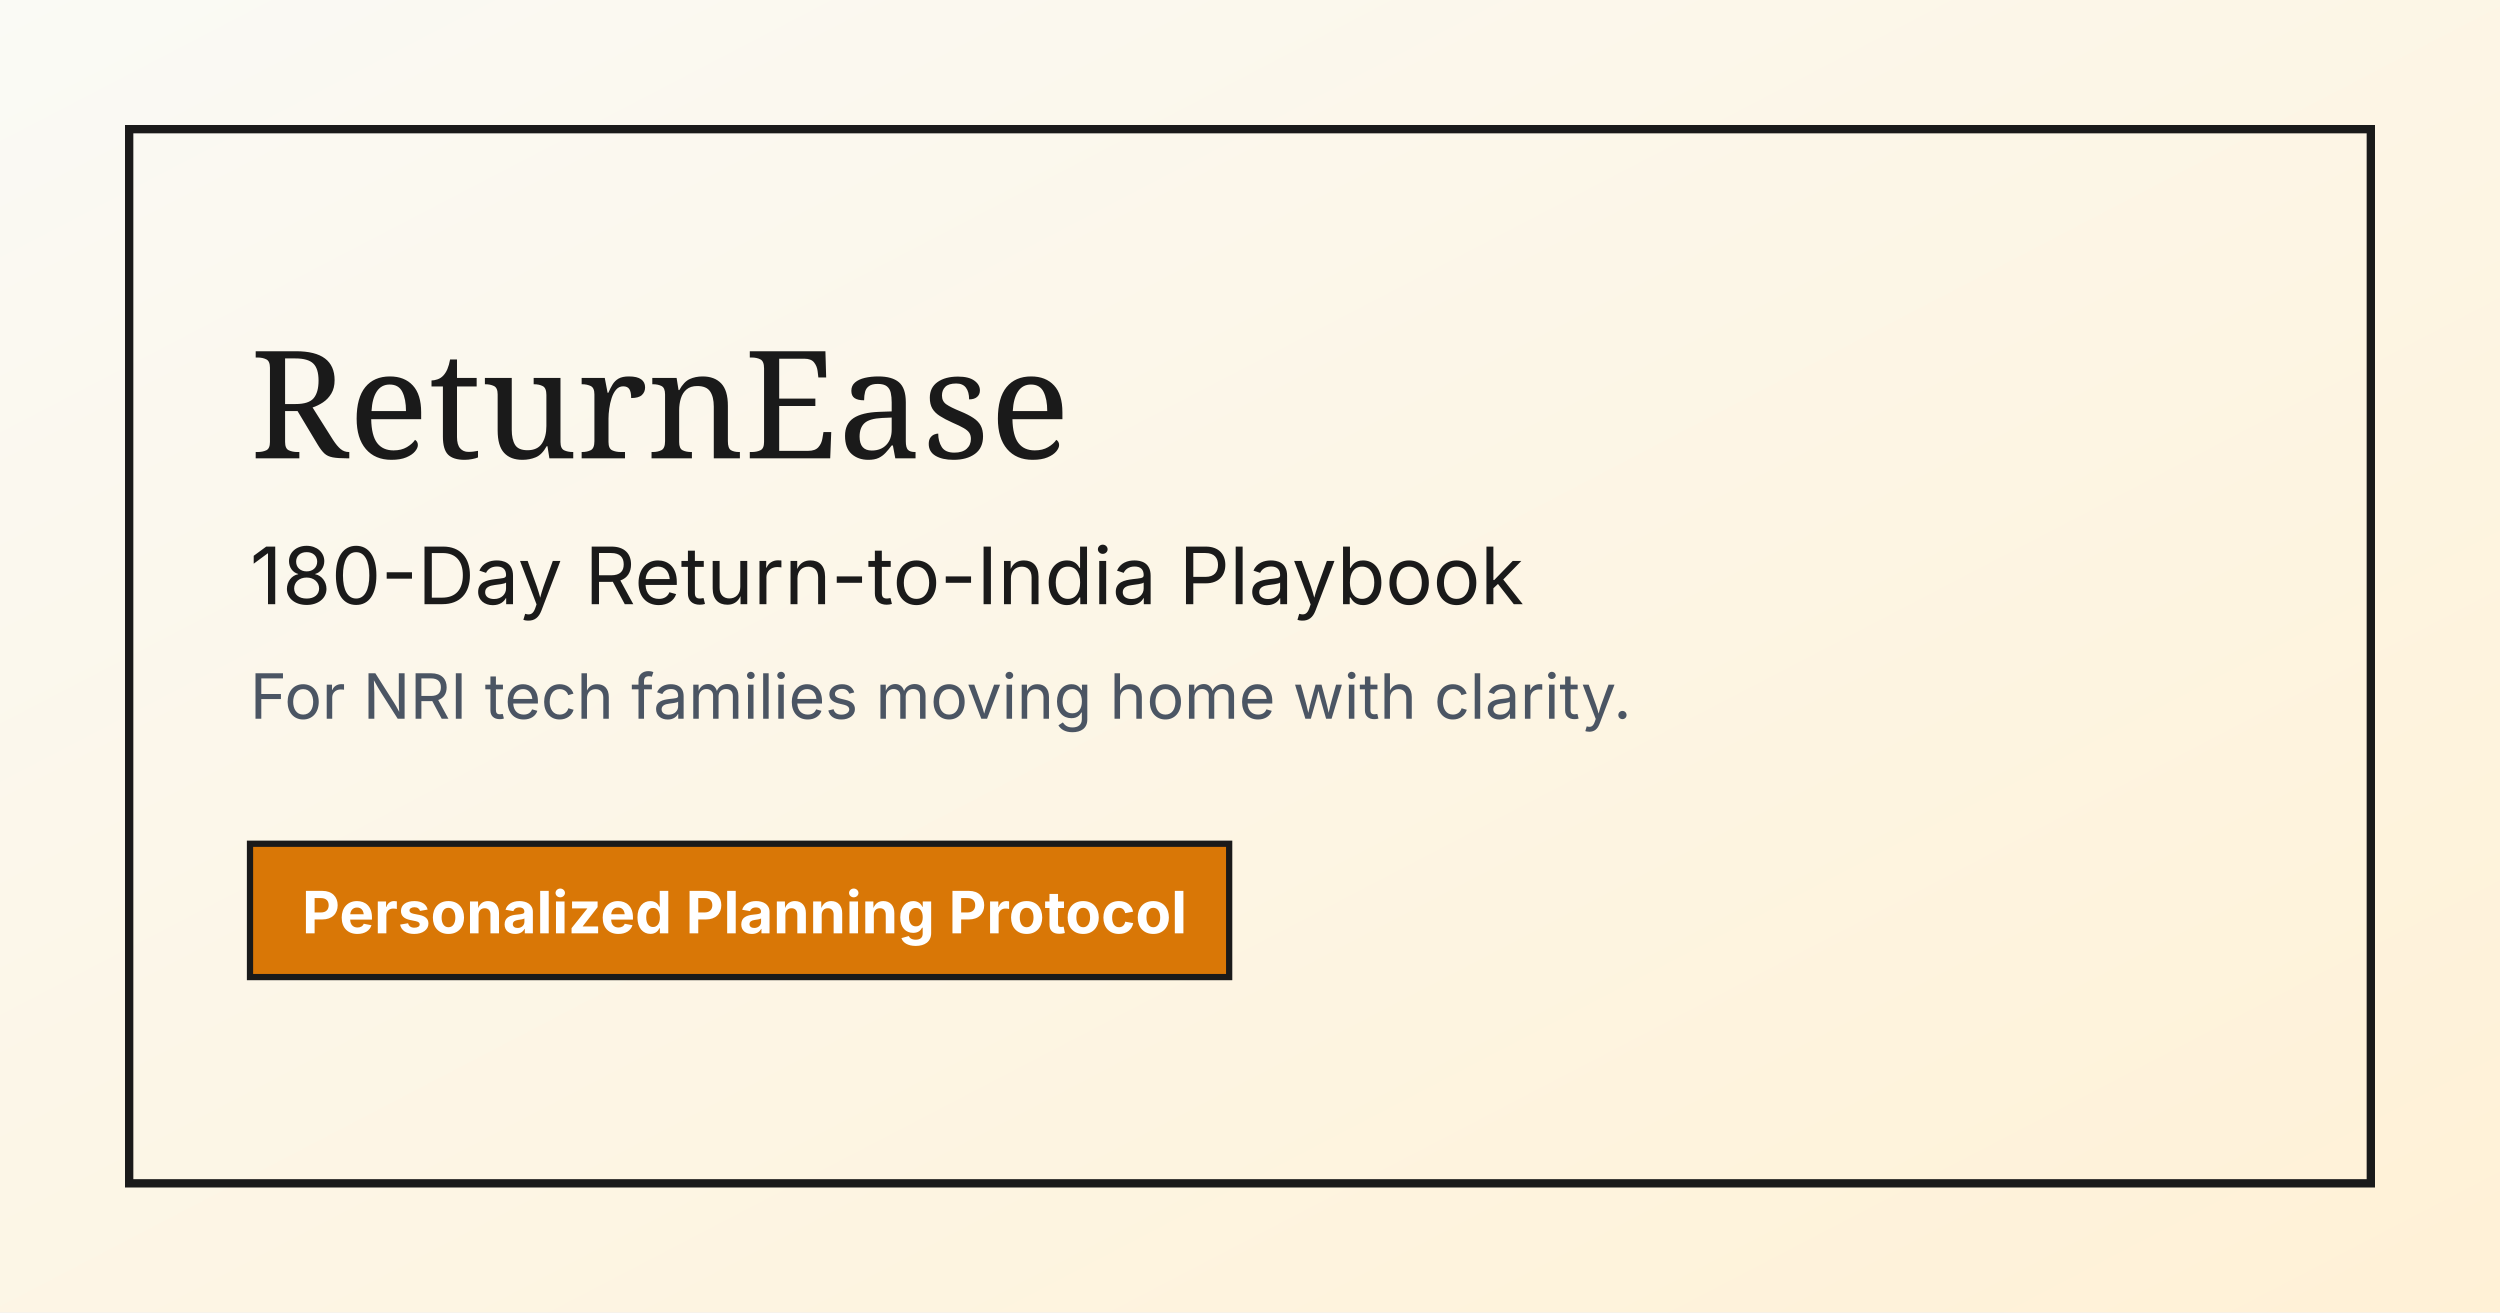
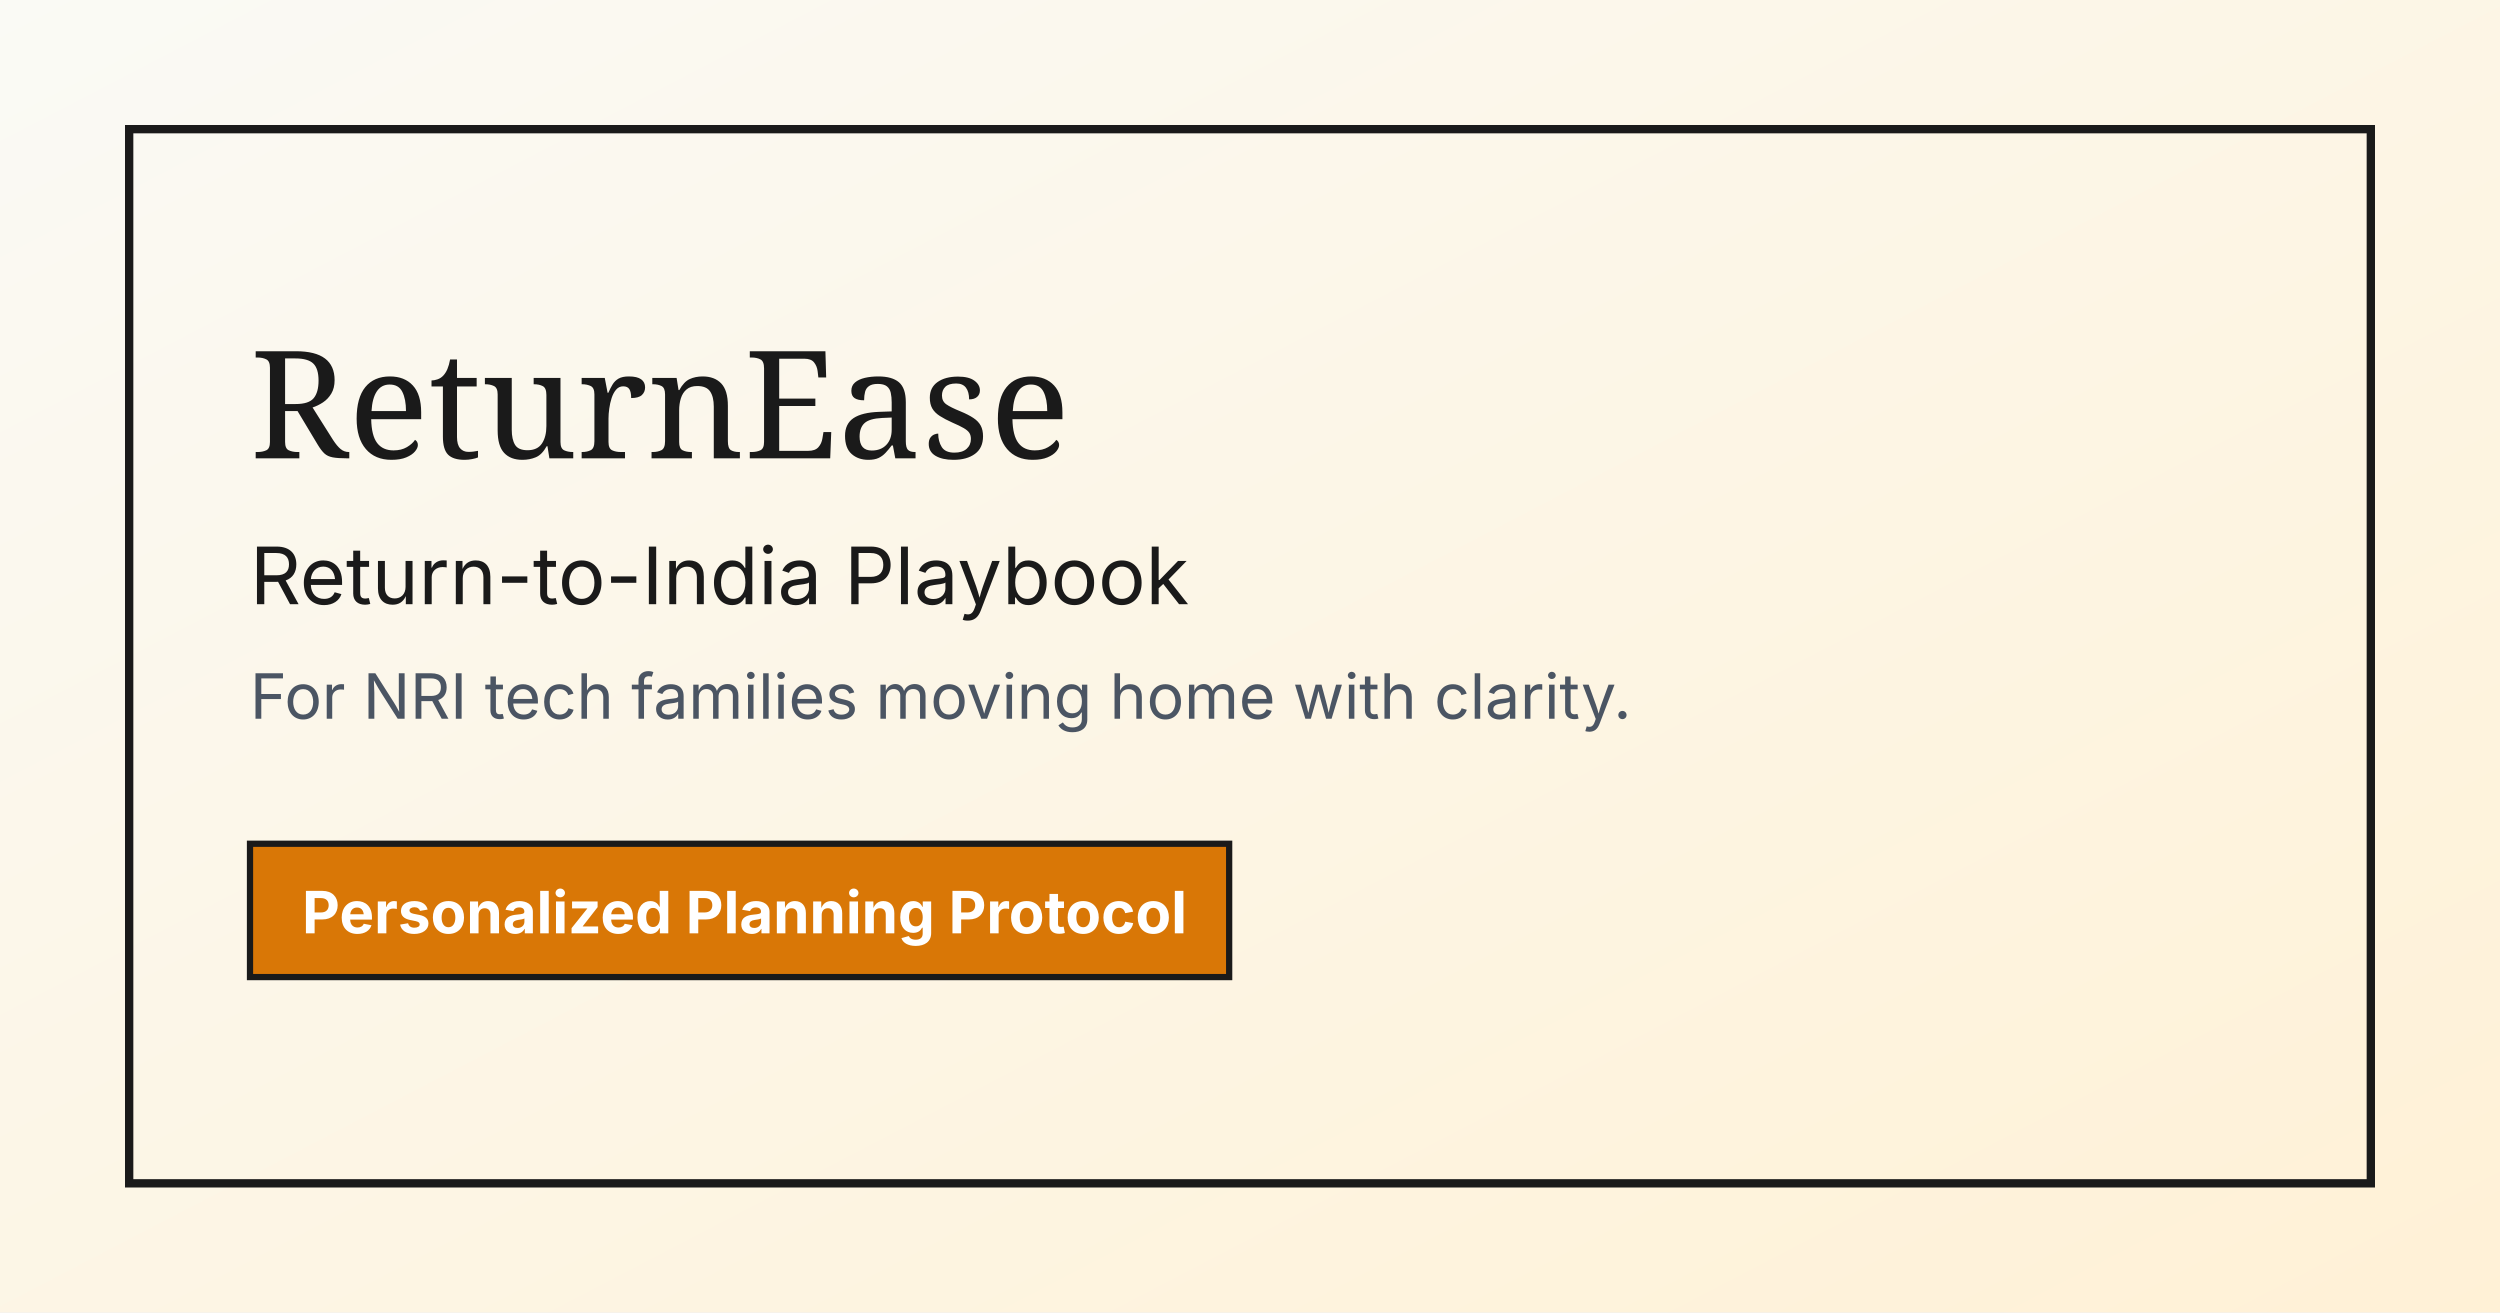
<svg xmlns="http://www.w3.org/2000/svg" width="1200" height="630" viewBox="0 0 1200 630" role="img" aria-label="ReturnEase preview image">
  <defs>
    <linearGradient id="bg" x1="0%" y1="0%" x2="100%" y2="100%">
      <stop offset="0%" stop-color="#FAFAF5" />
      <stop offset="100%" stop-color="#FFF1D6" />
    </linearGradient>
  </defs>
  <rect width="1200" height="630" fill="url(#bg)" />
  <rect x="62" y="62" width="1076" height="506" fill="none" stroke="#1A1A1A" stroke-width="4" />
  <text x="120" y="220" fill="#1A1A1A" font-family="Georgia, serif" font-size="72">ReturnEase</text>
  <text x="120" y="290" fill="#1A1A1A" font-family="Inter, Arial, sans-serif" font-size="38">
-     180-Day Return-to-India Playbook
+     Return-to-India Playbook
  </text>
  <text x="120" y="345" fill="#4B5563" font-family="Inter, Arial, sans-serif" font-size="30">
    For NRI tech families moving home with clarity.
  </text>
  <rect x="120" y="405" width="470" height="64" fill="#D97706" stroke="#1A1A1A" stroke-width="3" />
  <text x="145" y="448" fill="#FFFFFF" font-family="Inter, Arial, sans-serif" font-size="28" font-weight="700">
    Personalized Planning Protocol
  </text>
</svg>
